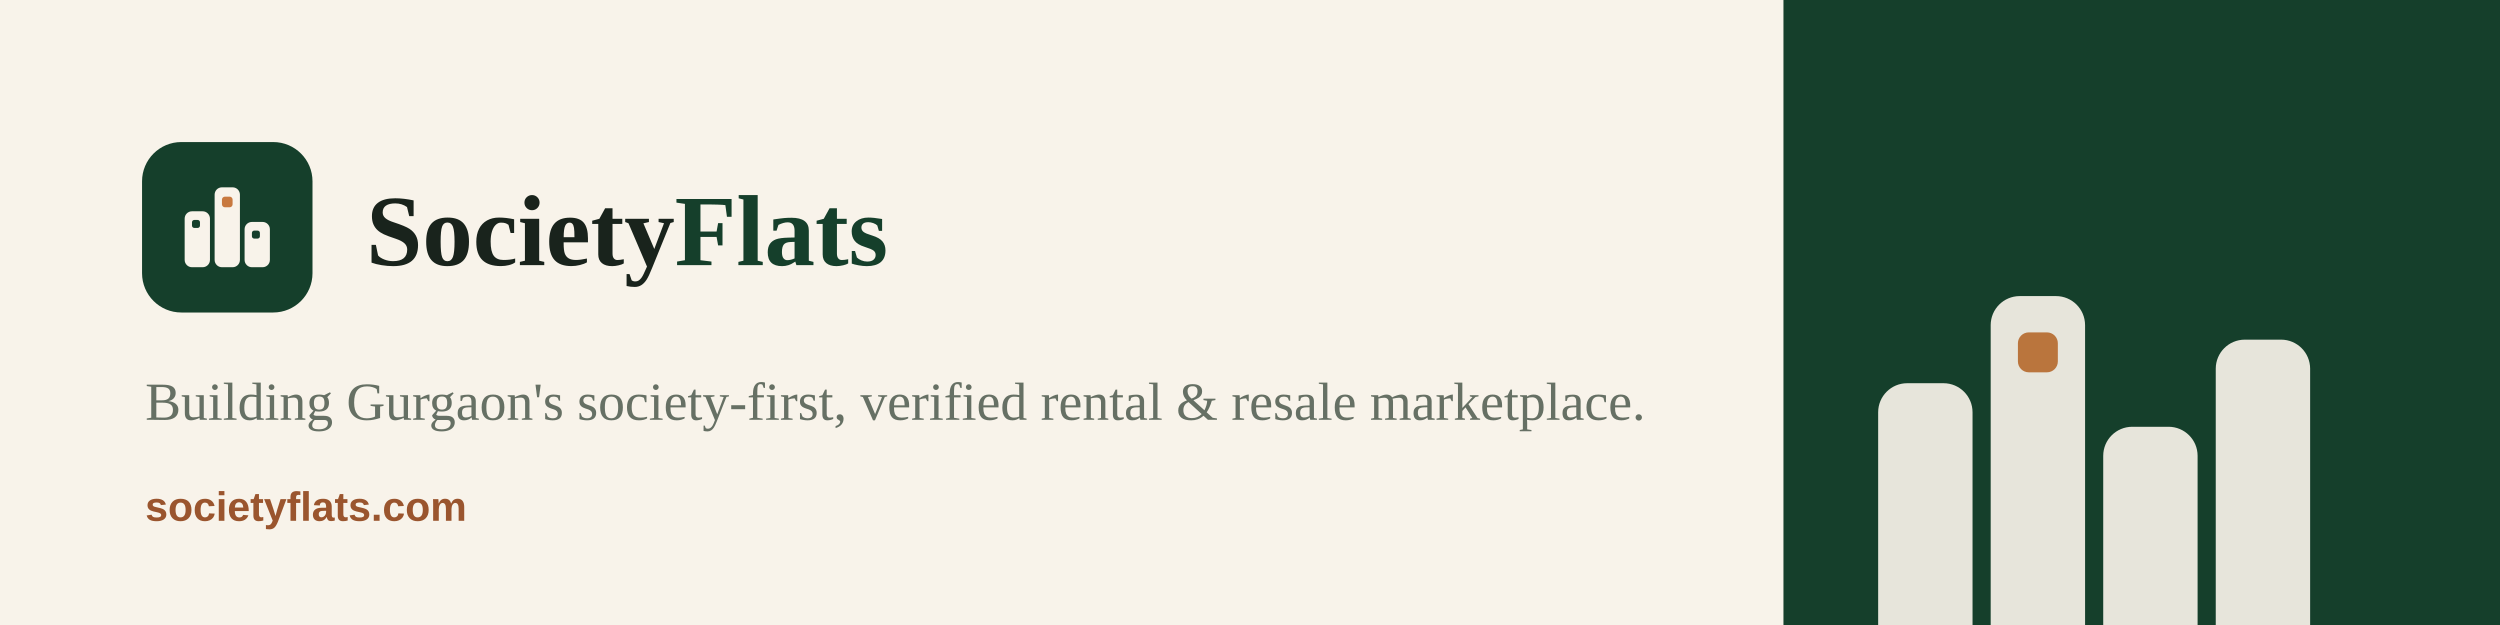
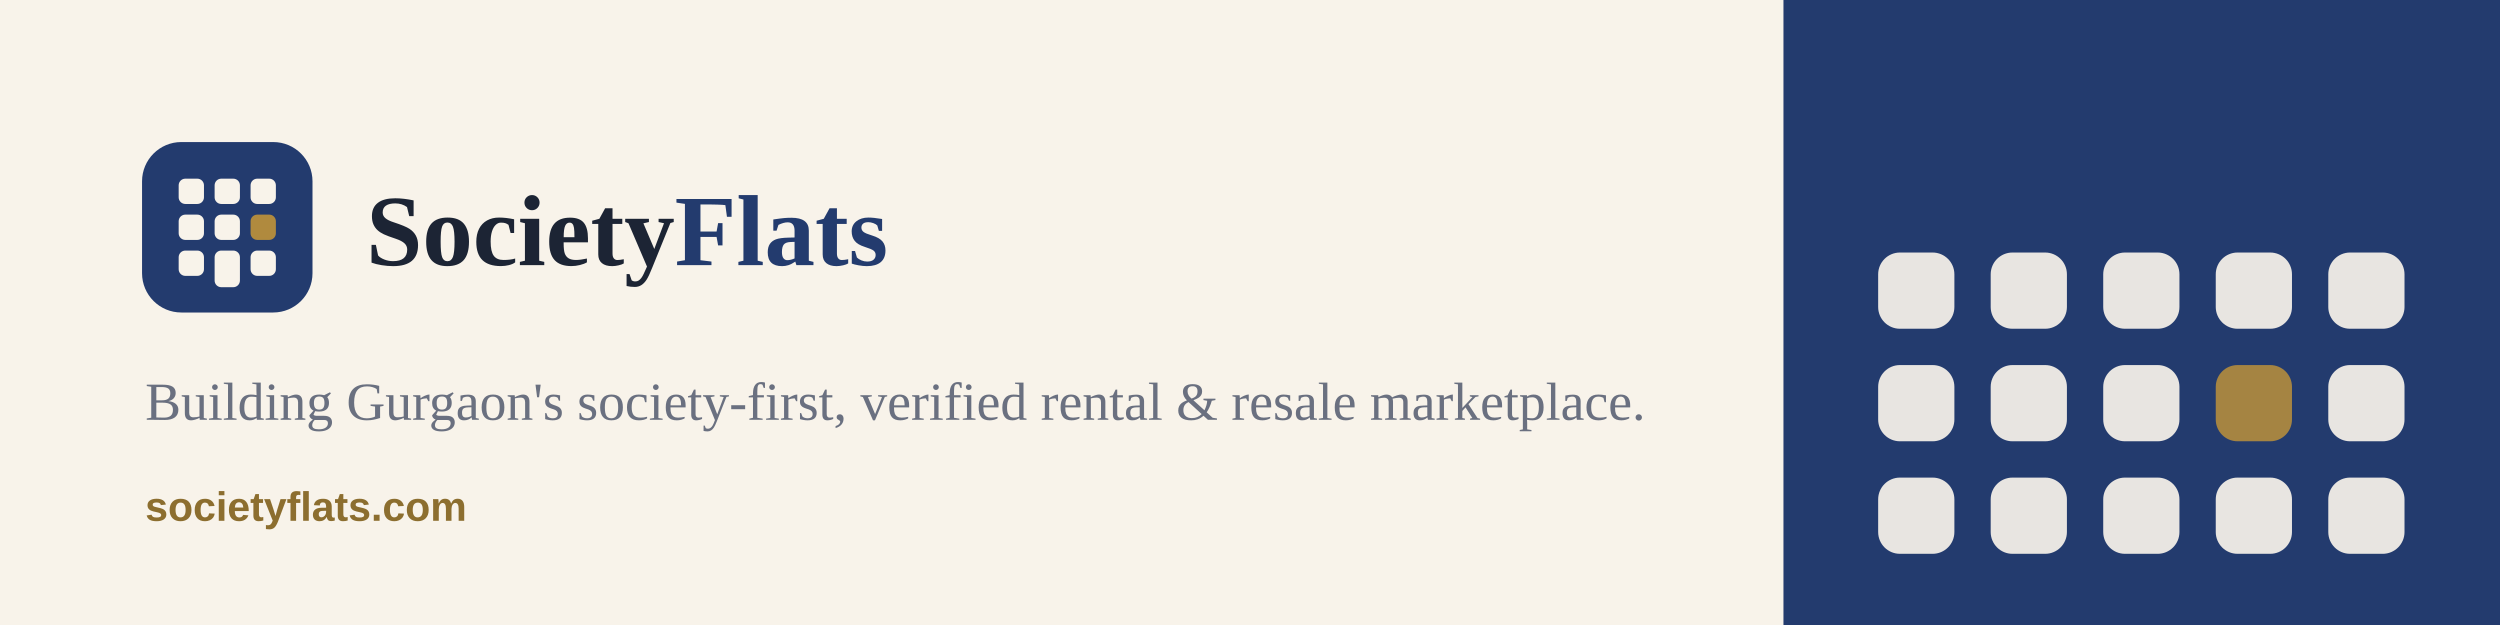
<svg xmlns="http://www.w3.org/2000/svg" width="1584" height="396" viewBox="0 0 1584 396" fill="none">
  <rect width="1584" height="396" fill="#F8F3EA" />
-   <rect x="1130" width="454" height="396" fill="#153F2B" />
+   <rect x="1130" width="454" height="396" fill="#233B6E" />
  <g transform="translate(1190 160) scale(1.15)" opacity="0.92">
-     <rect x="0" y="72" width="52" height="150" rx="16" fill="#F8F3EA" />
-     <rect x="62" y="24" width="52" height="198" rx="16" fill="#F8F3EA" />
-     <rect x="124" y="96" width="52" height="126" rx="16" fill="#F8F3EA" />
-     <rect x="186" y="48" width="52" height="174" rx="16" fill="#F8F3EA" />
-     <rect x="77" y="44" width="22" height="22" rx="6" fill="#C8793F" />
+     <rect x="0" y="0" width="42" height="42" rx="12" fill="#F8F3EA" />
+     <rect x="62" y="0" width="42" height="42" rx="12" fill="#F8F3EA" />
+     <rect x="124" y="0" width="42" height="42" rx="12" fill="#F8F3EA" />
+     <rect x="186" y="0" width="42" height="42" rx="12" fill="#F8F3EA" />
+     <rect x="248" y="0" width="42" height="42" rx="12" fill="#F8F3EA" />
+     <rect x="0" y="62" width="42" height="42" rx="12" fill="#F8F3EA" />
+     <rect x="62" y="62" width="42" height="42" rx="12" fill="#F8F3EA" />
+     <rect x="124" y="62" width="42" height="42" rx="12" fill="#F8F3EA" />
+     <rect x="186" y="62" width="42" height="42" rx="12" fill="#B08A3E" />
+     <rect x="248" y="62" width="42" height="42" rx="12" fill="#F8F3EA" />
+     <rect x="0" y="124" width="42" height="42" rx="12" fill="#F8F3EA" />
+     <rect x="62" y="124" width="42" height="42" rx="12" fill="#F8F3EA" />
+     <rect x="124" y="124" width="42" height="42" rx="12" fill="#F8F3EA" />
+     <rect x="186" y="124" width="42" height="42" rx="12" fill="#F8F3EA" />
+     <rect x="248" y="124" width="42" height="42" rx="12" fill="#F8F3EA" />
  </g>
  <g transform="translate(90 90) scale(0.2109375)">
-     <rect width="512" height="512" rx="118" fill="#153F2B" />
-     <rect x="128" y="208" width="76" height="168" rx="22" fill="#F8F3EA" />
-     <rect x="218" y="136" width="76" height="240" rx="22" fill="#F8F3EA" />
-     <rect x="308" y="240" width="76" height="136" rx="22" fill="#F8F3EA" />
-     <rect x="150" y="234" width="24" height="24" rx="7" fill="#153F2B" />
-     <rect x="330" y="266" width="24" height="24" rx="7" fill="#153F2B" />
-     <rect x="240" y="164" width="32" height="32" rx="9" fill="#C8793F" />
+     <rect width="512" height="512" rx="118" fill="#233B6E" />
+     <rect x="110" y="110" width="76" height="76" rx="20" fill="#F8F3EA" />
+     <rect x="218" y="110" width="76" height="76" rx="20" fill="#F8F3EA" />
+     <rect x="326" y="110" width="76" height="76" rx="20" fill="#F8F3EA" />
+     <rect x="110" y="218" width="76" height="76" rx="20" fill="#F8F3EA" />
+     <rect x="218" y="218" width="76" height="76" rx="20" fill="#F8F3EA" />
+     <rect x="326" y="218" width="76" height="76" rx="20" fill="#B08A3E" />
+     <rect x="110" y="326" width="76" height="76" rx="20" fill="#F8F3EA" />
+     <rect x="218" y="326" width="76" height="110" rx="20" fill="#F8F3EA" />
+     <rect x="326" y="326" width="76" height="76" rx="20" fill="#F8F3EA" />
  </g>
-   <text x="232" y="168" font-family="Newsreader, Georgia, 'Times New Roman', serif" font-size="64" font-weight="600" fill="#19231C">Society<tspan fill="#153F2B">Flats</tspan>
+   <text x="232" y="168" font-family="Newsreader, Georgia, 'Times New Roman', serif" font-size="64" font-weight="600" fill="#1C2434">Society<tspan fill="#233B6E">Flats</tspan>
  </text>
-   <text x="92" y="266" font-family="Newsreader, Georgia, 'Times New Roman', serif" font-size="34" font-weight="500" fill="#667064">Building Gurgaon's society-first, verified rental &amp; resale marketplace.</text>
-   <text x="92" y="330" font-family="'Hanken Grotesk', 'Helvetica Neue', Arial, sans-serif" font-size="26" font-weight="700" fill="#9A552E">societyflats.com</text>
+   <text x="92" y="266" font-family="Newsreader, Georgia, 'Times New Roman', serif" font-size="34" font-weight="500" fill="#6A7080">Building Gurgaon's society-first, verified rental &amp; resale marketplace.</text>
+   <text x="92" y="330" font-family="'Hanken Grotesk', 'Helvetica Neue', Arial, sans-serif" font-size="26" font-weight="700" fill="#8C6E2F">societyflats.com</text>
</svg>
